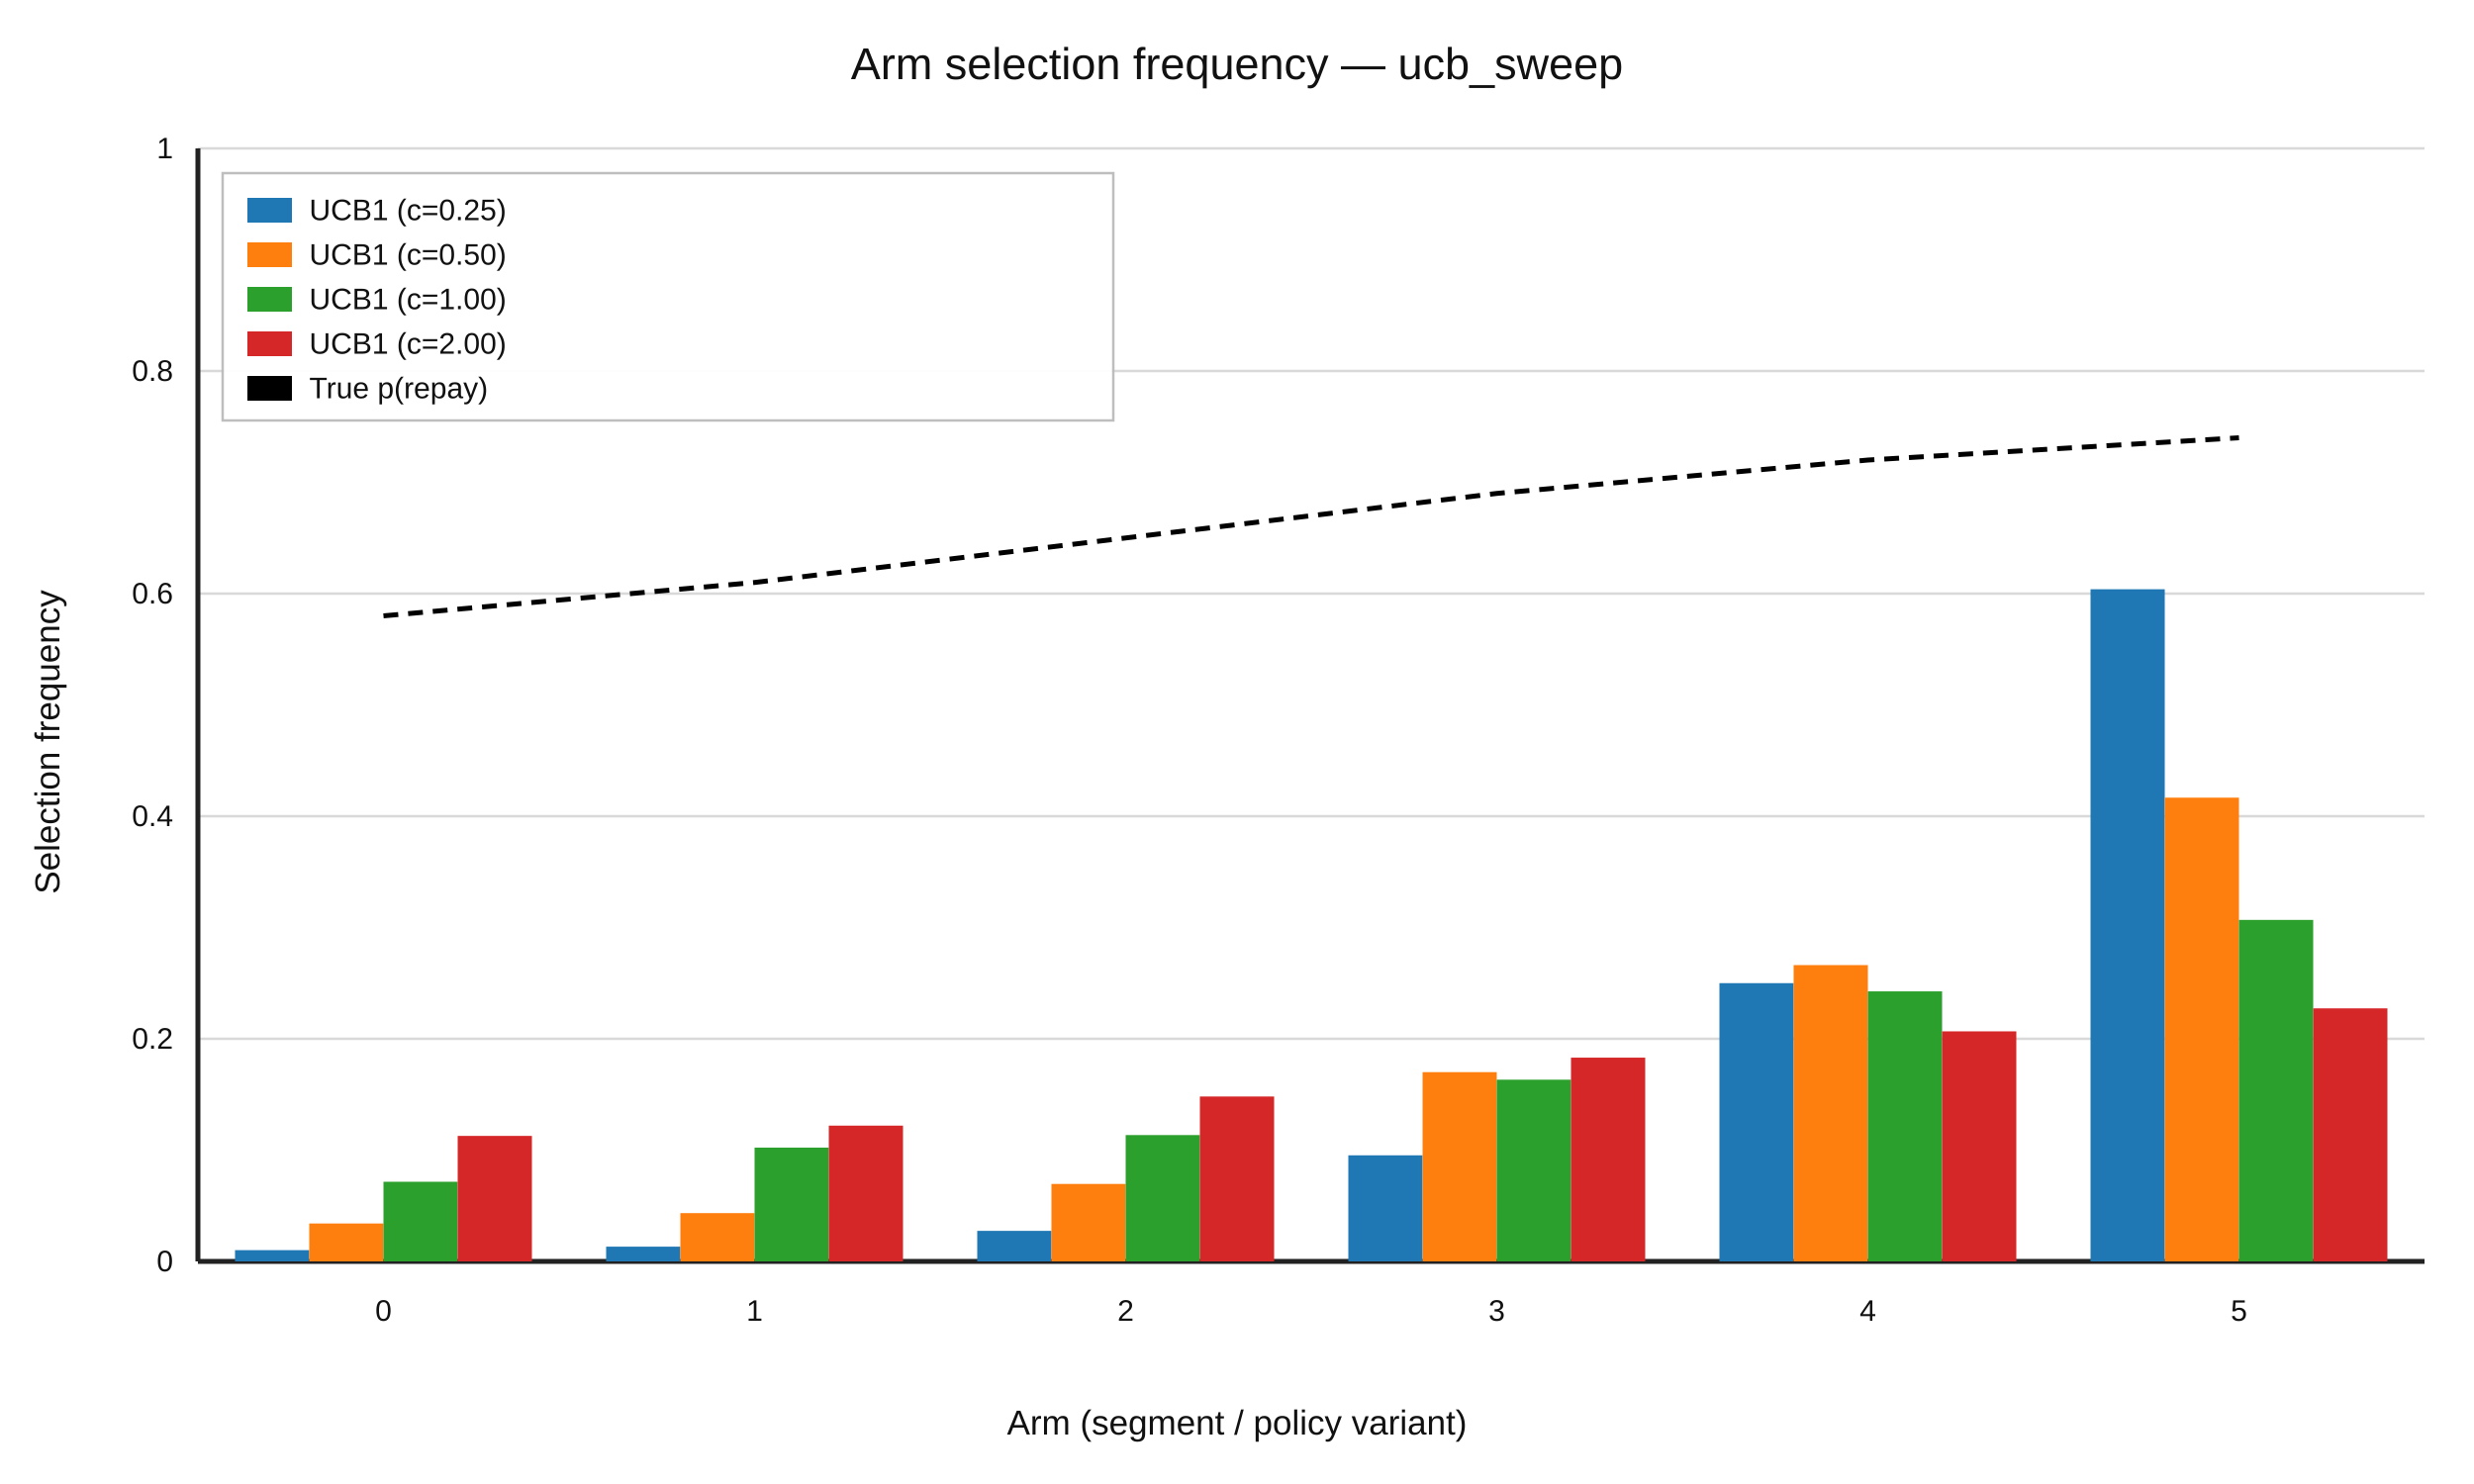
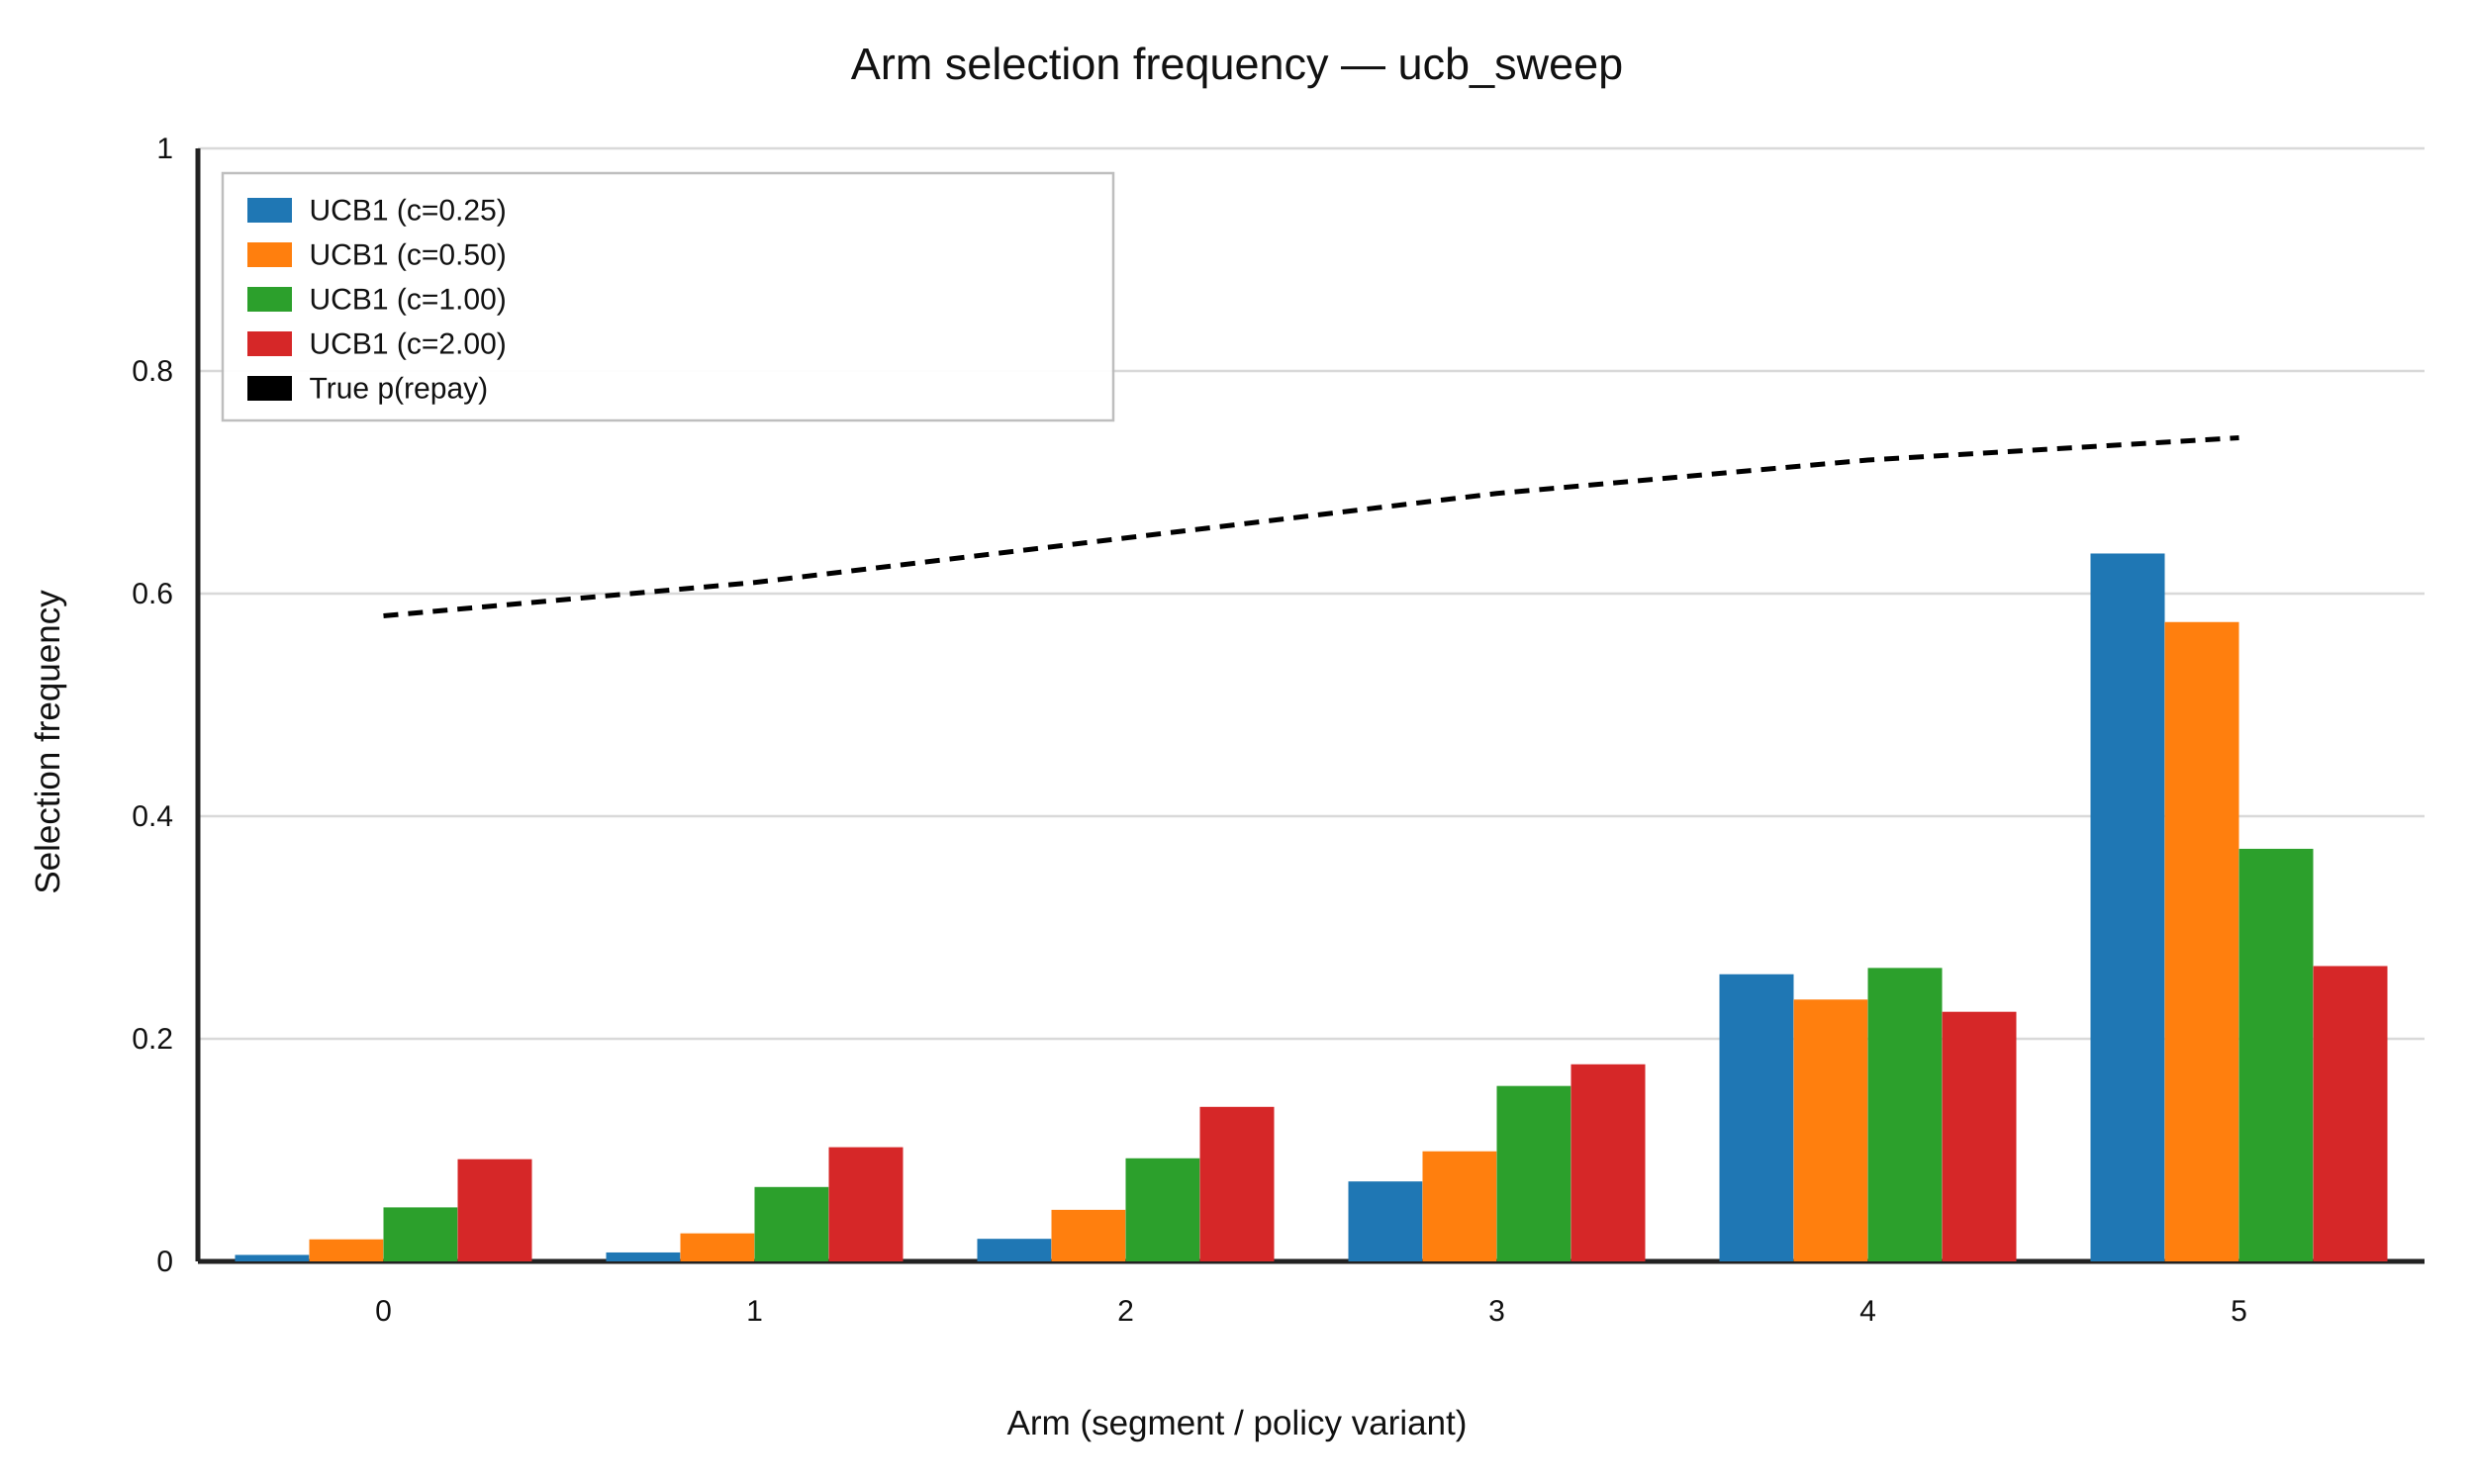
<svg xmlns="http://www.w3.org/2000/svg" width="1000" height="600" viewBox="0 0 1000 600">
  <rect x="0" y="0" width="100%" height="100%" fill="white" />
  <text x="500.0" y="32" text-anchor="middle" font-family="Arial" font-size="18" fill="#111">Arm selection frequency — ucb_sweep</text>
  <line x1="80" y1="510.00" x2="980" y2="510.00" stroke="#D9D9D9" stroke-width="1" />
  <text x="70" y="514.00" text-anchor="end" font-family="Arial" font-size="12" fill="#111">0</text>
  <line x1="80" y1="420.00" x2="980" y2="420.00" stroke="#D9D9D9" stroke-width="1" />
  <text x="70" y="424.00" text-anchor="end" font-family="Arial" font-size="12" fill="#111">0.2</text>
  <line x1="80" y1="330.00" x2="980" y2="330.00" stroke="#D9D9D9" stroke-width="1" />
  <text x="70" y="334.00" text-anchor="end" font-family="Arial" font-size="12" fill="#111">0.4</text>
  <line x1="80" y1="240.00" x2="980" y2="240.00" stroke="#D9D9D9" stroke-width="1" />
  <text x="70" y="244.00" text-anchor="end" font-family="Arial" font-size="12" fill="#111">0.6</text>
  <line x1="80" y1="150.00" x2="980" y2="150.00" stroke="#D9D9D9" stroke-width="1" />
  <text x="70" y="154.00" text-anchor="end" font-family="Arial" font-size="12" fill="#111">0.8</text>
  <line x1="80" y1="60.00" x2="980" y2="60.00" stroke="#D9D9D9" stroke-width="1" />
  <text x="70" y="64.00" text-anchor="end" font-family="Arial" font-size="12" fill="#111">1</text>
  <line x1="80" y1="60" x2="80" y2="510" stroke="#222" stroke-width="2" />
  <line x1="80" y1="510" x2="980" y2="510" stroke="#222" stroke-width="2" />
  <text x="155.00" y="534" text-anchor="middle" font-family="Arial" font-size="12" fill="#111">0</text>
-   <rect x="95.00" y="505.45" width="30.00" height="4.55" fill="#1f77b4" />
-   <rect x="125.00" y="494.67" width="30.00" height="15.33" fill="#ff7f0e" />
-   <rect x="155.00" y="477.80" width="30.00" height="32.20" fill="#2ca02c" />
-   <rect x="185.00" y="459.26" width="30.00" height="50.74" fill="#d62728" />
+   <rect x="95.00" y="507.38" width="30.00" height="2.62" fill="#1f77b4" />
+   <rect x="125.00" y="501.08" width="30.00" height="8.92" fill="#ff7f0e" />
+   <rect x="155.00" y="488.16" width="30.00" height="21.84" fill="#2ca02c" />
+   <rect x="185.00" y="468.67" width="30.00" height="41.33" fill="#d62728" />
  <text x="305.00" y="534" text-anchor="middle" font-family="Arial" font-size="12" fill="#111">1</text>
-   <rect x="245.00" y="504.04" width="30.00" height="5.96" fill="#1f77b4" />
-   <rect x="275.00" y="490.48" width="30.00" height="19.52" fill="#ff7f0e" />
-   <rect x="305.00" y="464.00" width="30.00" height="46.00" fill="#2ca02c" />
-   <rect x="335.00" y="455.11" width="30.00" height="54.89" fill="#d62728" />
+   <rect x="245.00" y="506.38" width="30.00" height="3.62" fill="#1f77b4" />
+   <rect x="275.00" y="498.66" width="30.00" height="11.34" fill="#ff7f0e" />
+   <rect x="305.00" y="479.92" width="30.00" height="30.08" fill="#2ca02c" />
+   <rect x="335.00" y="463.83" width="30.00" height="46.17" fill="#d62728" />
  <text x="455.00" y="534" text-anchor="middle" font-family="Arial" font-size="12" fill="#111">2</text>
-   <rect x="395.00" y="497.65" width="30.00" height="12.35" fill="#1f77b4" />
-   <rect x="425.00" y="478.68" width="30.00" height="31.32" fill="#ff7f0e" />
-   <rect x="455.00" y="458.92" width="30.00" height="51.08" fill="#2ca02c" />
-   <rect x="485.00" y="443.33" width="30.00" height="66.67" fill="#d62728" />
+   <rect x="395.00" y="500.87" width="30.00" height="9.13" fill="#1f77b4" />
+   <rect x="425.00" y="489.15" width="30.00" height="20.85" fill="#ff7f0e" />
+   <rect x="455.00" y="468.31" width="30.00" height="41.69" fill="#2ca02c" />
+   <rect x="485.00" y="447.52" width="30.00" height="62.48" fill="#d62728" />
  <text x="605.00" y="534" text-anchor="middle" font-family="Arial" font-size="12" fill="#111">3</text>
-   <rect x="545.00" y="467.11" width="30.00" height="42.89" fill="#1f77b4" />
-   <rect x="575.00" y="433.48" width="30.00" height="76.52" fill="#ff7f0e" />
-   <rect x="605.00" y="436.53" width="30.00" height="73.47" fill="#2ca02c" />
-   <rect x="635.00" y="427.62" width="30.00" height="82.38" fill="#d62728" />
+   <rect x="545.00" y="477.67" width="30.00" height="32.33" fill="#1f77b4" />
+   <rect x="575.00" y="465.49" width="30.00" height="44.51" fill="#ff7f0e" />
+   <rect x="605.00" y="439.07" width="30.00" height="70.93" fill="#2ca02c" />
+   <rect x="635.00" y="430.31" width="30.00" height="79.69" fill="#d62728" />
  <text x="755.00" y="534" text-anchor="middle" font-family="Arial" font-size="12" fill="#111">4</text>
-   <rect x="695.00" y="397.50" width="30.00" height="112.50" fill="#1f77b4" />
-   <rect x="725.00" y="390.20" width="30.00" height="119.80" fill="#ff7f0e" />
-   <rect x="755.00" y="400.82" width="30.00" height="109.18" fill="#2ca02c" />
-   <rect x="785.00" y="416.99" width="30.00" height="93.01" fill="#d62728" />
+   <rect x="695.00" y="393.90" width="30.00" height="116.10" fill="#1f77b4" />
+   <rect x="725.00" y="404.13" width="30.00" height="105.87" fill="#ff7f0e" />
+   <rect x="755.00" y="391.35" width="30.00" height="118.65" fill="#2ca02c" />
+   <rect x="785.00" y="409.08" width="30.00" height="100.92" fill="#d62728" />
  <text x="905.00" y="534" text-anchor="middle" font-family="Arial" font-size="12" fill="#111">5</text>
-   <rect x="845.00" y="238.24" width="30.00" height="271.76" fill="#1f77b4" />
-   <rect x="875.00" y="322.50" width="30.00" height="187.50" fill="#ff7f0e" />
-   <rect x="905.00" y="371.93" width="30.00" height="138.07" fill="#2ca02c" />
-   <rect x="935.00" y="407.69" width="30.00" height="102.31" fill="#d62728" />
+   <rect x="845.00" y="223.79" width="30.00" height="286.21" fill="#1f77b4" />
+   <rect x="875.00" y="251.50" width="30.00" height="258.50" fill="#ff7f0e" />
+   <rect x="905.00" y="343.18" width="30.00" height="166.82" fill="#2ca02c" />
+   <rect x="935.00" y="390.59" width="30.00" height="119.41" fill="#d62728" />
  <polyline fill="none" stroke="#000000" stroke-width="2" stroke-dasharray="6,4" points="155.00,249.00 305.00,235.50 455.00,217.50 605.00,199.50 755.00,186.00 905.00,177.00" />
  <text x="500.0" y="580" text-anchor="middle" font-family="Arial" font-size="14" fill="#111">Arm (segment / policy variant)</text>
  <text x="24" y="300.0" text-anchor="middle" font-family="Arial" font-size="14" fill="#111" transform="rotate(-90 24 300.0)">Selection frequency</text>
  <rect x="90" y="70" width="360" height="100" fill="white" stroke="#BBB" stroke-width="1" opacity="0.95" />
  <rect x="100" y="80" width="18" height="10" fill="#1f77b4" />
  <text x="125" y="89" font-family="Arial" font-size="12" fill="#111">UCB1 (c=0.25)</text>
  <rect x="100" y="98" width="18" height="10" fill="#ff7f0e" />
  <text x="125" y="107" font-family="Arial" font-size="12" fill="#111">UCB1 (c=0.50)</text>
  <rect x="100" y="116" width="18" height="10" fill="#2ca02c" />
  <text x="125" y="125" font-family="Arial" font-size="12" fill="#111">UCB1 (c=1.00)</text>
  <rect x="100" y="134" width="18" height="10" fill="#d62728" />
  <text x="125" y="143" font-family="Arial" font-size="12" fill="#111">UCB1 (c=2.00)</text>
  <rect x="100" y="152" width="18" height="10" fill="#000000" />
  <text x="125" y="161" font-family="Arial" font-size="12" fill="#111">True p(repay)</text>
</svg>
